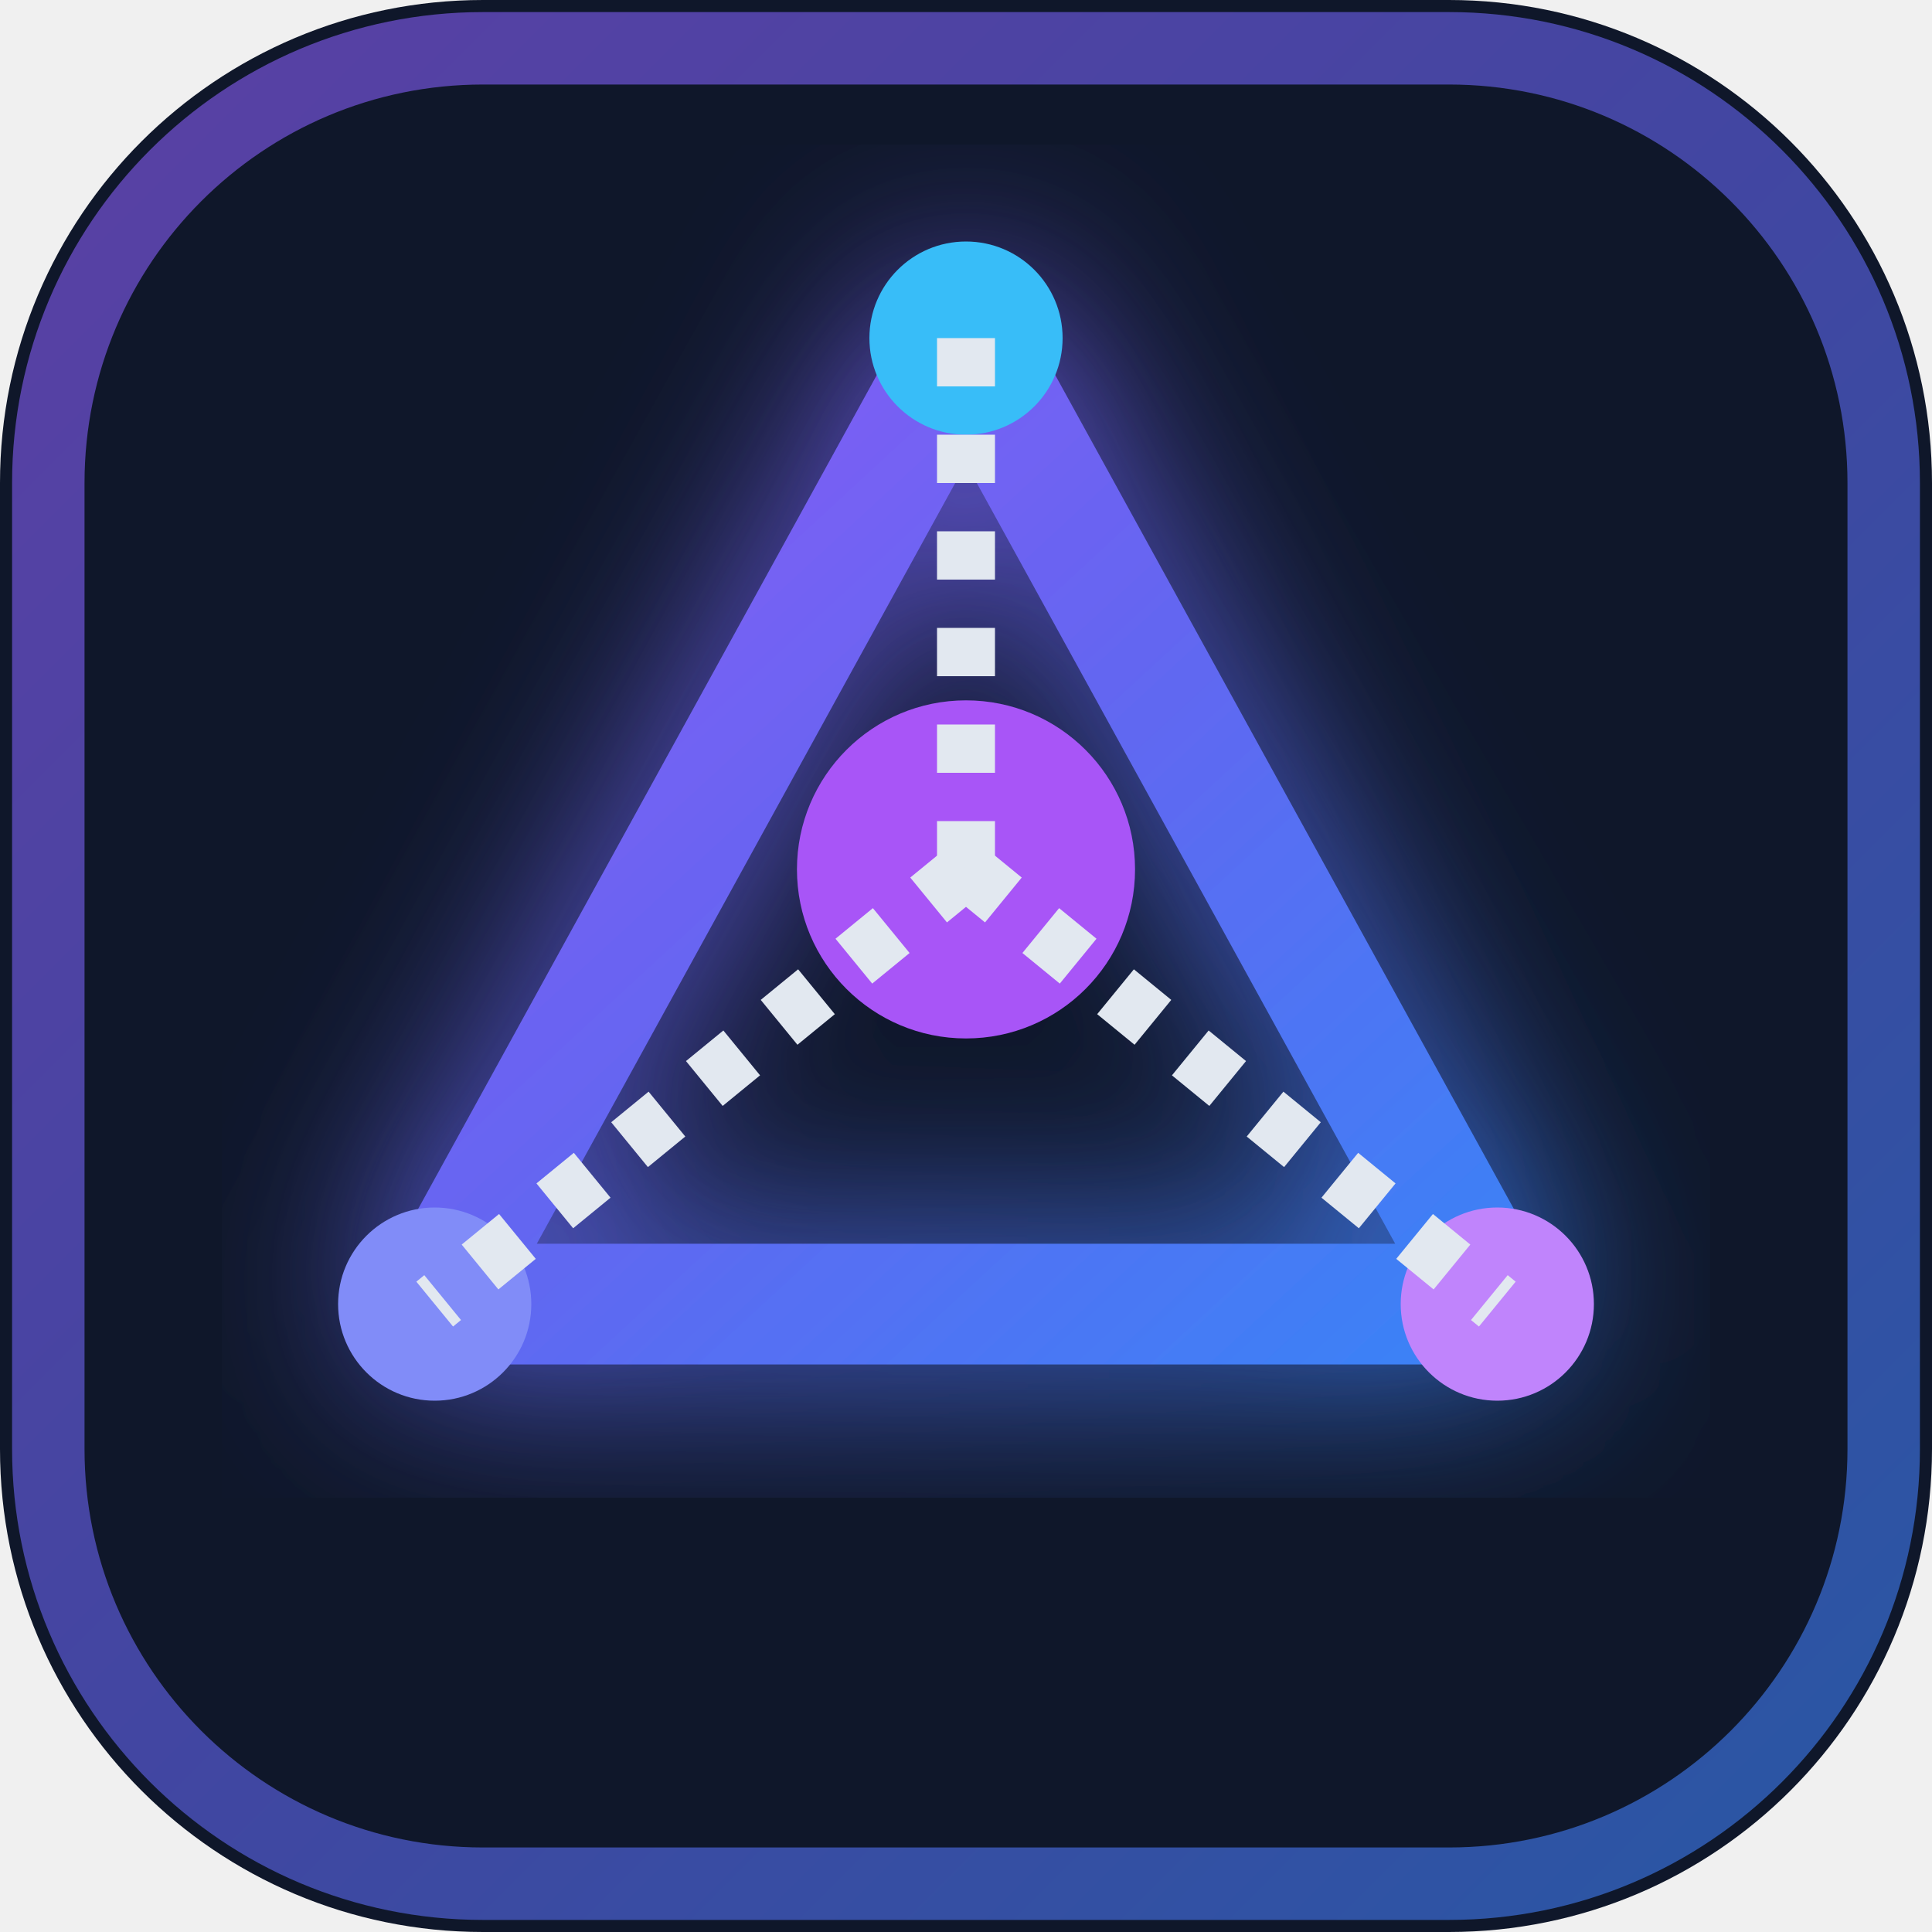
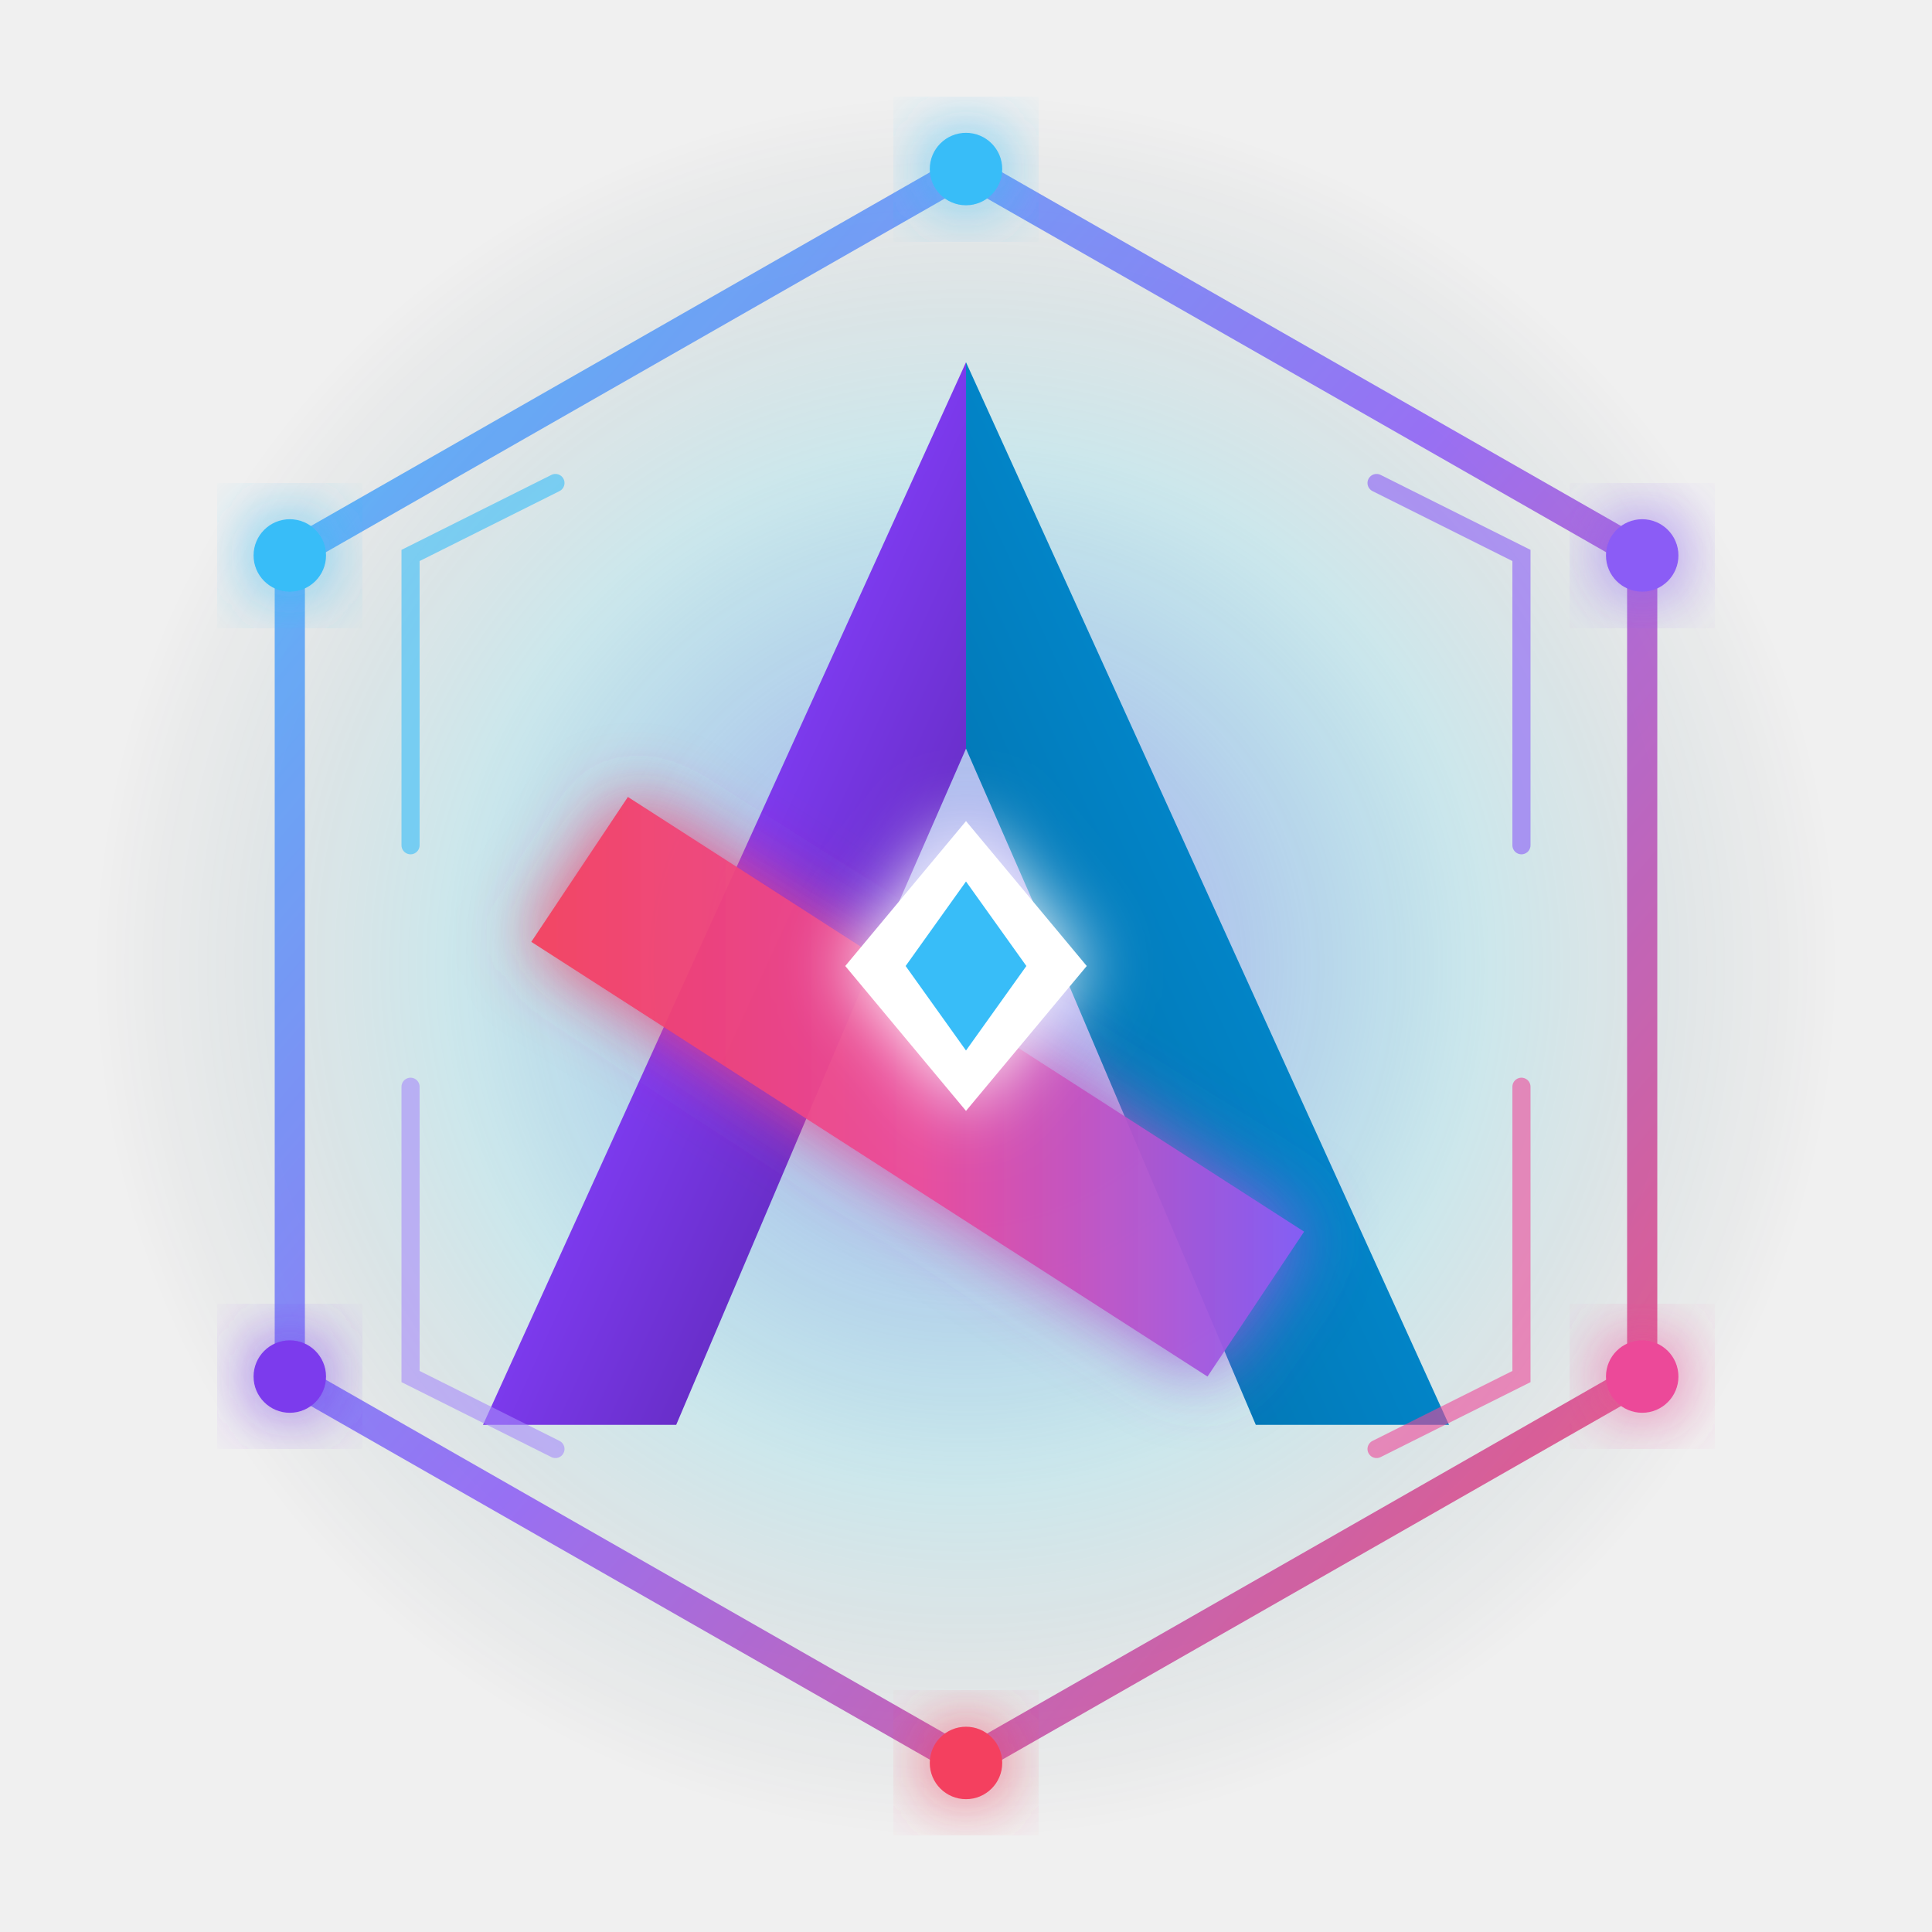
- <svg xmlns="http://www.w3.org/2000/svg" width="40" height="40" viewBox="0 0 40 40" fill="none">
+ <svg xmlns="http://www.w3.org/2000/svg" viewBox="0 0 160 160" width="100%" height="100%">
  <defs>
-     <linearGradient id="aniNexusGrad" x1="0%" y1="0%" x2="100%" y2="100%">
-       <stop offset="0%" stop-color="#8B5CF6" />
-       <stop offset="50%" stop-color="#6366F1" />
-       <stop offset="100%" stop-color="#3B82F6" />
+     <radialGradient id="nexusGlow" cx="50%" cy="50%" r="50%">
+       <stop offset="0%" stop-color="#8B5CF6" stop-opacity="0.6" />
+       <stop offset="60%" stop-color="#06B6D4" stop-opacity="0.15" />
+       <stop offset="100%" stop-color="#0B0F19" stop-opacity="0" />
+     </radialGradient>
+     <linearGradient id="bladeLeft" x1="0%" y1="0%" x2="100%" y2="100%">
+       <stop offset="0%" stop-color="#A78BFA" />
+       <stop offset="50%" stop-color="#7C3AED" />
+       <stop offset="100%" stop-color="#4C1D95" />
    </linearGradient>
-     <filter id="glow" x="-20%" y="-20%" width="140%" height="140%">
-       <feGaussianBlur stdDeviation="2" result="blur" />
+     <linearGradient id="bladeRight" x1="100%" y1="0%" x2="0%" y2="100%">
+       <stop offset="0%" stop-color="#38BDF8" />
+       <stop offset="50%" stop-color="#0284C7" />
+       <stop offset="100%" stop-color="#0369A1" />
+     </linearGradient>
+     <linearGradient id="coreCross" x1="0%" y1="50%" x2="100%" y2="50%">
+       <stop offset="0%" stop-color="#F43F5E" />
+       <stop offset="50%" stop-color="#EC4899" />
+       <stop offset="100%" stop-color="#8B5CF6" />
+     </linearGradient>
+     <linearGradient id="outerHex" x1="0%" y1="0%" x2="100%" y2="100%">
+       <stop offset="0%" stop-color="#38BDF8" />
+       <stop offset="50%" stop-color="#8B5CF6" />
+       <stop offset="100%" stop-color="#F43F5E" />
+     </linearGradient>
+     <filter id="neonBlur" x="-30%" y="-30%" width="160%" height="160%">
+       <feGaussianBlur stdDeviation="6" result="blur" />
+       <feComposite in="SourceGraphic" in2="blur" operator="over" />
+     </filter>
+     <filter id="coreGlow" x="-50%" y="-50%" width="200%" height="200%">
+       <feGaussianBlur stdDeviation="3" result="blur" />
      <feComposite in="SourceGraphic" in2="blur" operator="over" />
    </filter>
  </defs>
-   <rect width="40" height="40" rx="10" fill="#0F172A" />
-   <rect x="1" y="1" width="38" height="38" rx="9" stroke="url(#aniNexusGrad)" stroke-width="1.5" stroke-opacity="0.6" />
-   <path d="M20 7L31 27H9L20 7Z" stroke="url(#aniNexusGrad)" stroke-width="2.5" stroke-linejoin="round" filter="url(#glow)" />
-   <circle cx="20" cy="18" r="3.5" fill="#A855F7" />
-   <circle cx="20" cy="7" r="2" fill="#38BDF8" />
-   <circle cx="9" cy="27" r="2" fill="#818CF8" />
-   <circle cx="31" cy="27" r="2" fill="#C084FC" />
-   <line x1="20" y1="18" x2="20" y2="7" stroke="#E2E8F0" stroke-width="1.2" stroke-dasharray="1 1" />
-   <line x1="20" y1="18" x2="9" y2="27" stroke="#E2E8F0" stroke-width="1.2" stroke-dasharray="1 1" />
-   <line x1="20" y1="18" x2="31" y2="27" stroke="#E2E8F0" stroke-width="1.2" stroke-dasharray="1 1" />
+   <circle cx="80" cy="80" r="72" fill="url(#nexusGlow)" />
+   <polygon points="80,14 136,46 136,114 80,146 24,114 24,46" fill="none" stroke="url(#outerHex)" stroke-width="2.5" stroke-linejoin="round" opacity="0.85" />
+   <circle cx="80" cy="14" r="3" fill="#38BDF8" filter="url(#coreGlow)" />
+   <circle cx="136" cy="46" r="3" fill="#8B5CF6" filter="url(#coreGlow)" />
+   <circle cx="136" cy="114" r="3" fill="#EC4899" filter="url(#coreGlow)" />
+   <circle cx="80" cy="146" r="3" fill="#F43F5E" filter="url(#coreGlow)" />
+   <circle cx="24" cy="114" r="3" fill="#7C3AED" filter="url(#coreGlow)" />
+   <circle cx="24" cy="46" r="3" fill="#38BDF8" filter="url(#coreGlow)" />
+   <path d="M80,30 L40,118 L56,118 L73,78 L80,62 Z" fill="url(#bladeLeft)" />
+   <path d="M80,30 L120,118 L104,118 L87,78 L80,62 Z" fill="url(#bladeRight)" />
+   <path d="M52,66 L108,102 L100,114 L44,78 Z" fill="url(#coreCross)" filter="url(#coreGlow)" opacity="0.95" />
+   <polygon points="80,68 90,80 80,92 70,80" fill="#FFFFFF" filter="url(#coreGlow)" />
+   <polygon points="80,73 85,80 80,87 75,80" fill="#38BDF8" />
+   <path d="M46,40 L34,46 L34,70" fill="none" stroke="#38BDF8" stroke-width="1.5" stroke-linecap="round" opacity="0.6" />
+   <path d="M114,40 L126,46 L126,70" fill="none" stroke="#8B5CF6" stroke-width="1.5" stroke-linecap="round" opacity="0.6" />
+   <path d="M46,120 L34,114 L34,90" fill="none" stroke="#A78BFA" stroke-width="1.5" stroke-linecap="round" opacity="0.6" />
+   <path d="M114,120 L126,114 L126,90" fill="none" stroke="#EC4899" stroke-width="1.5" stroke-linecap="round" opacity="0.6" />
</svg>
